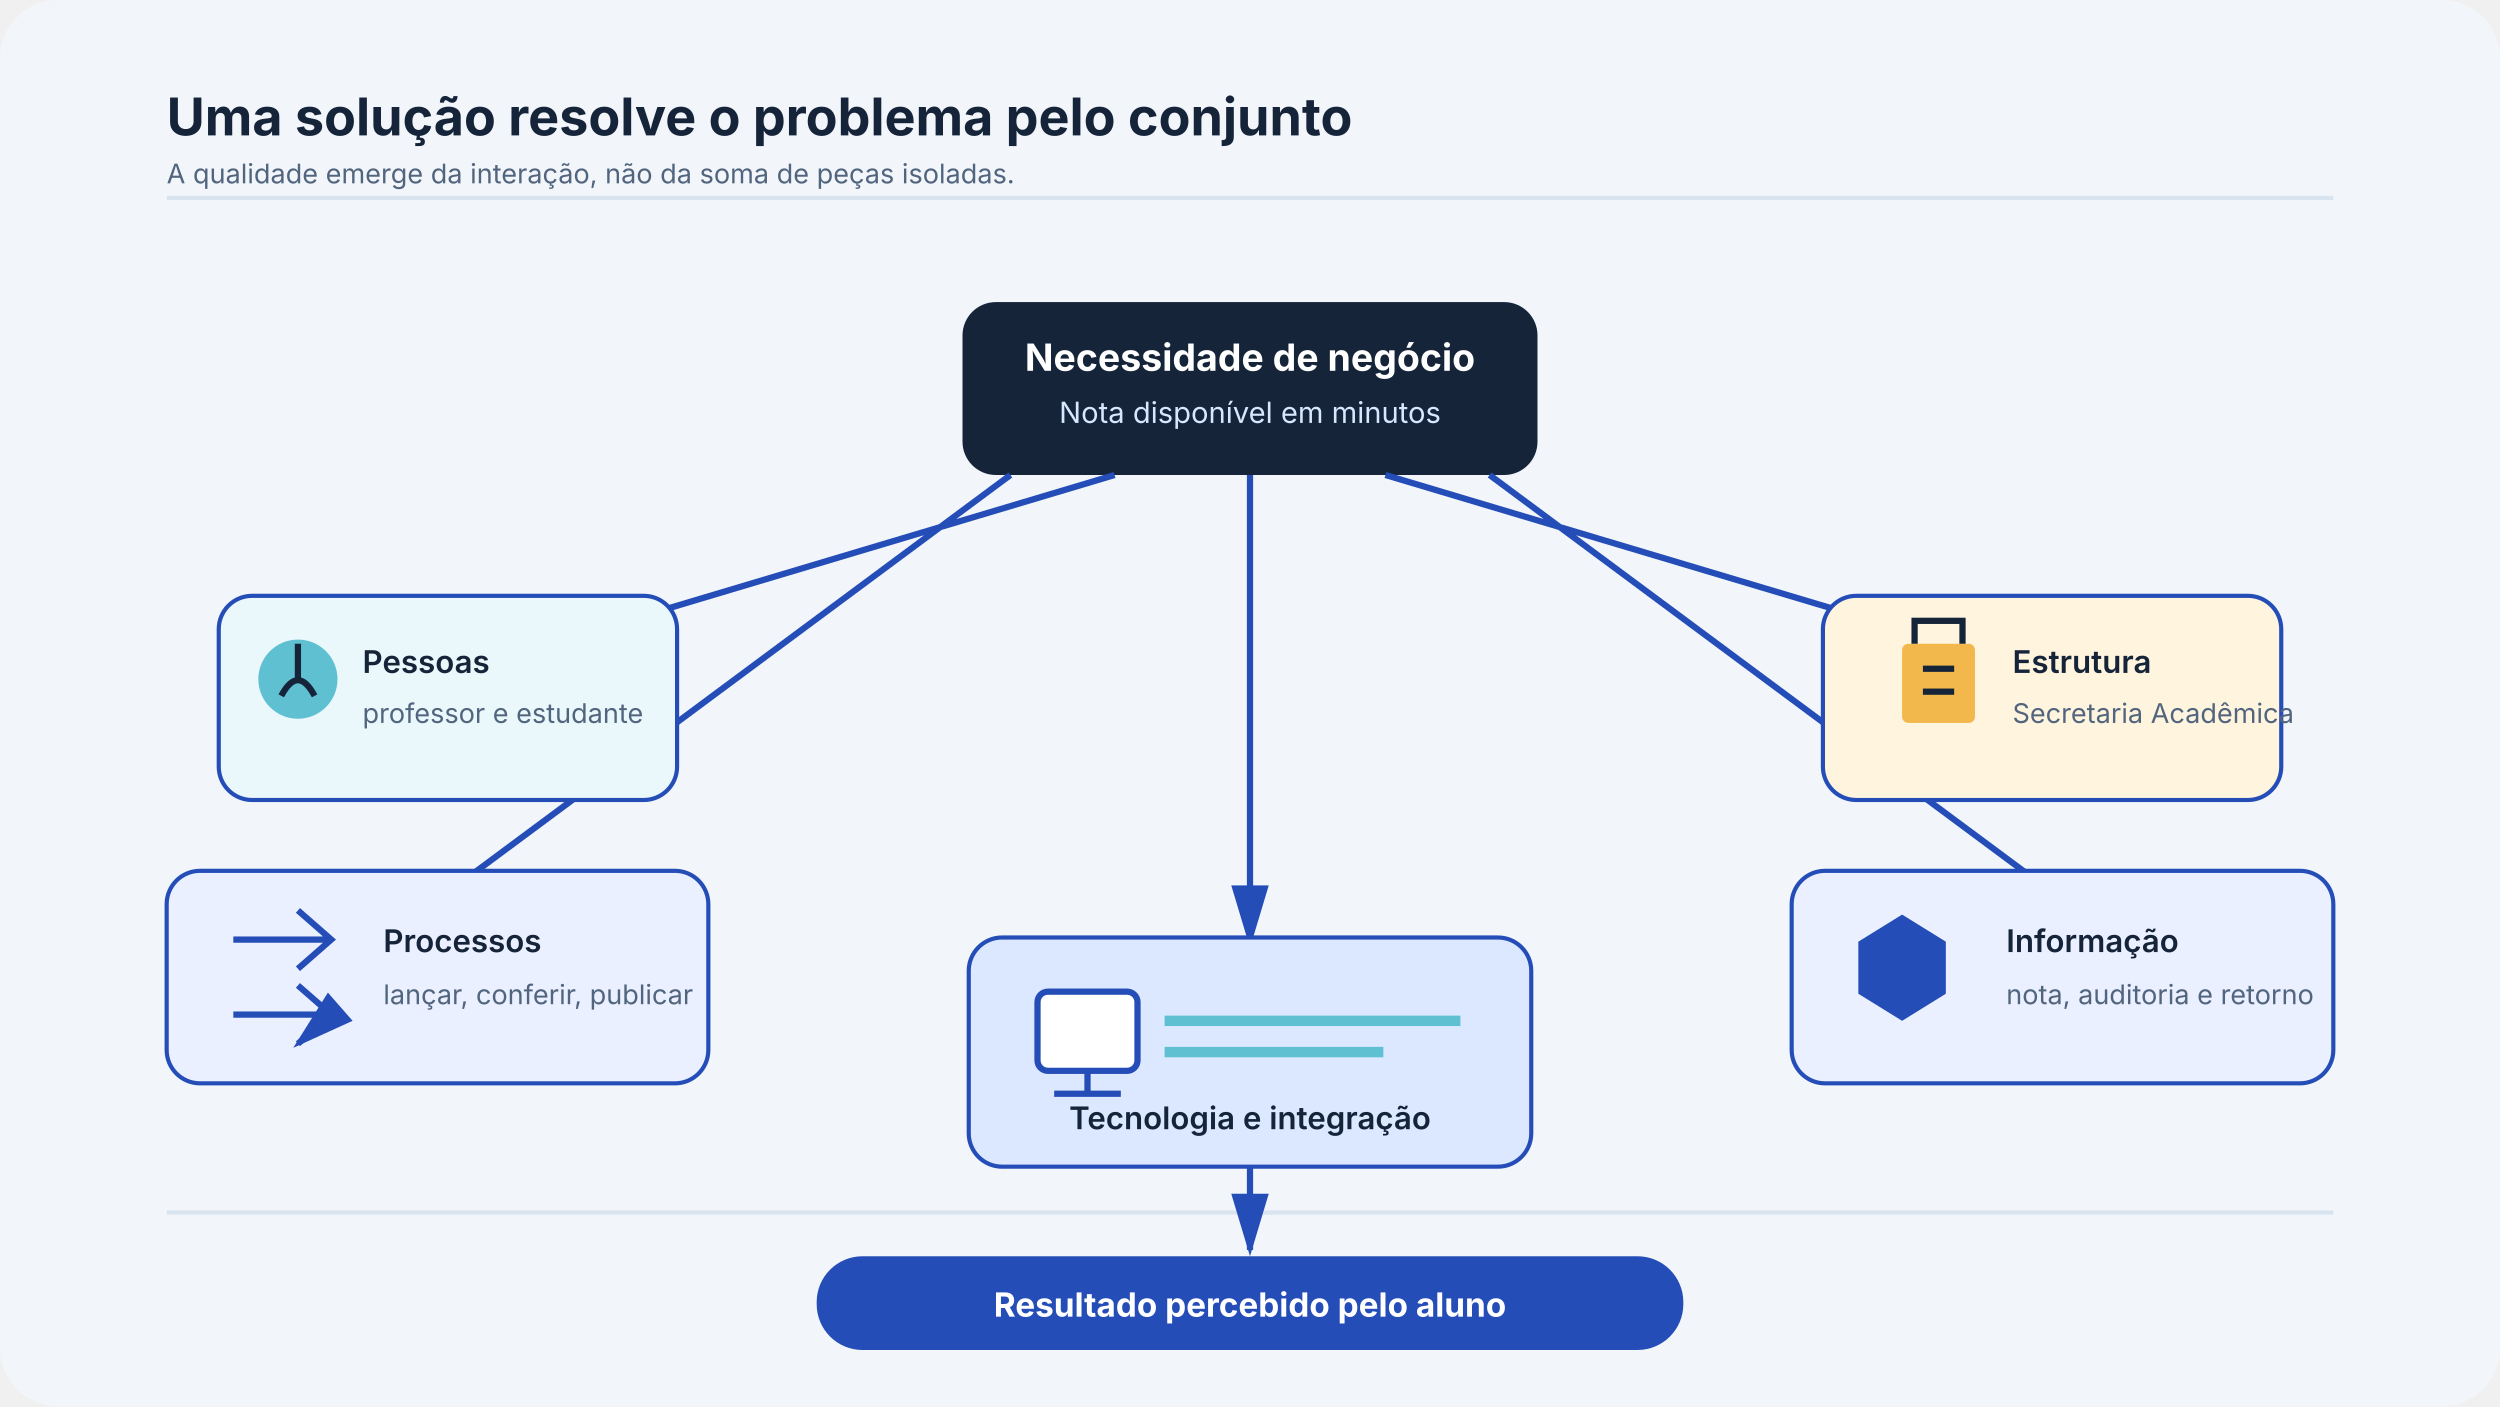
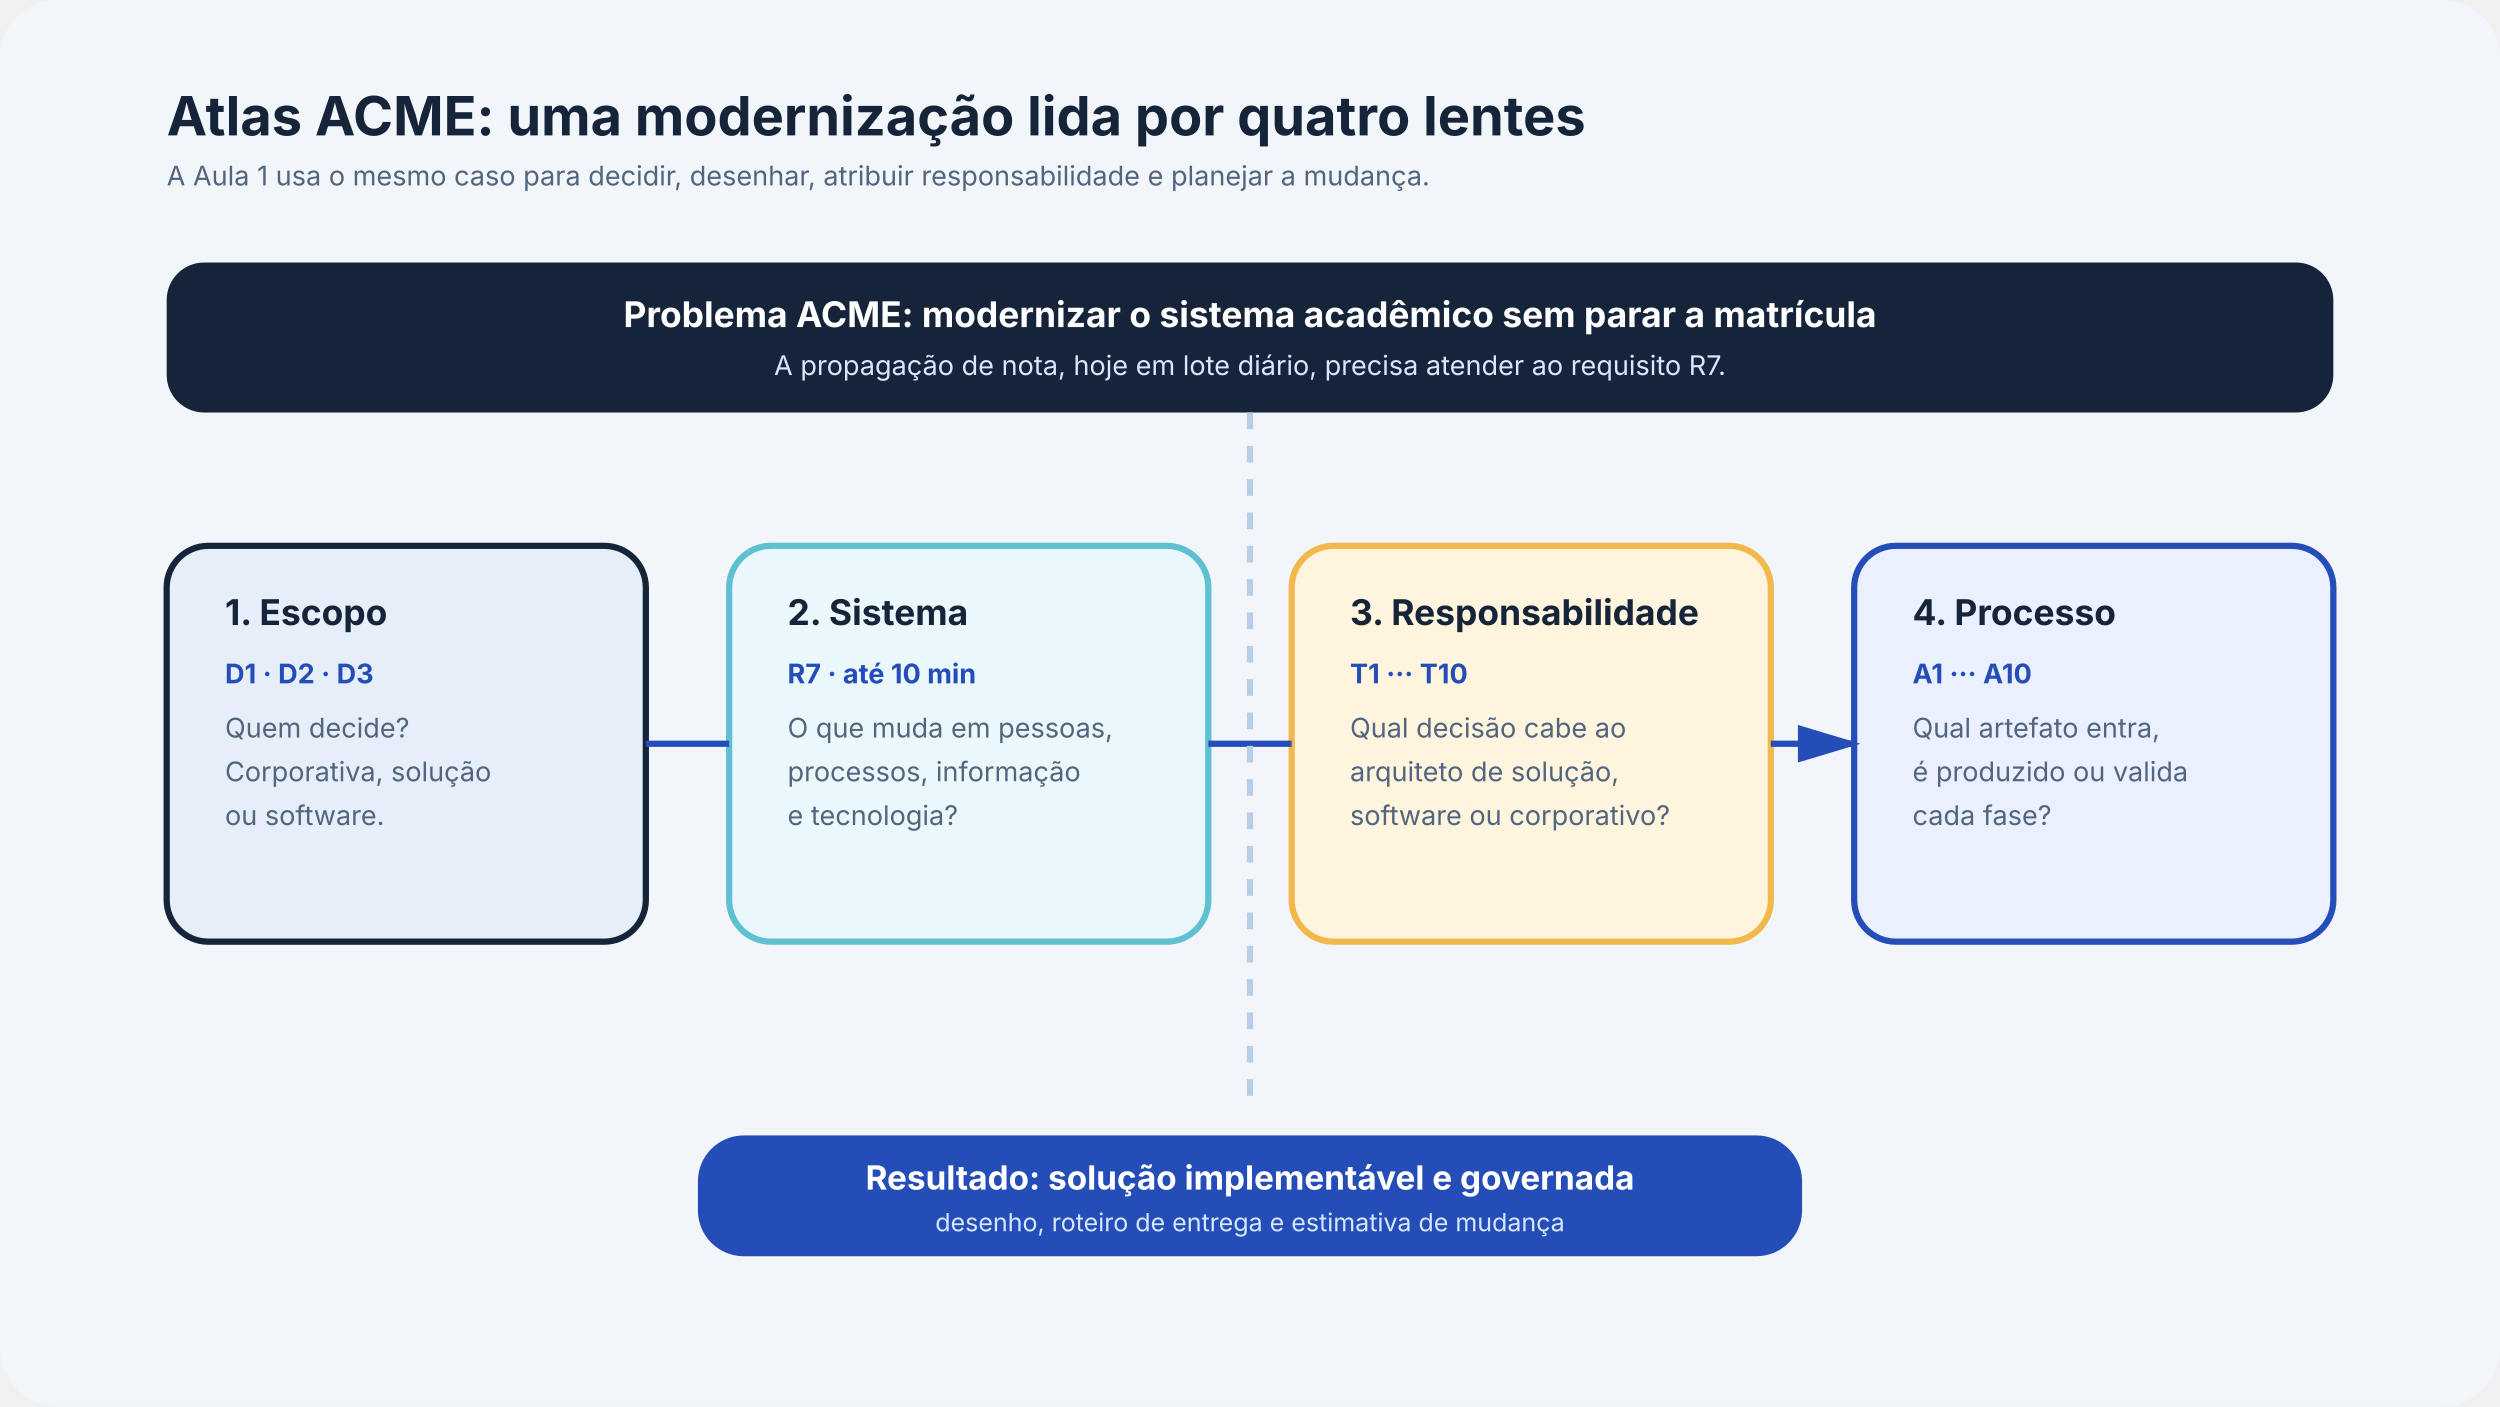
- <svg xmlns="http://www.w3.org/2000/svg" viewBox="0 0 1200 675" role="img" aria-labelledby="title desc">
+ <svg xmlns="http://www.w3.org/2000/svg" viewBox="0 0 1200 675" role="img" aria-labelledby="t d">
  <defs>
-     <marker id="arrow" markerWidth="10" markerHeight="10" refX="9" refY="3" orient="auto">
+     <marker id="a" markerWidth="10" markerHeight="10" refX="9" refY="3" orient="auto">
      <path d="M0 0L10 3L0 6Z" fill="#254DB8" />
    </marker>
-     <style>text{font-family:-apple-system,BlinkMacSystemFont,'Segoe UI',sans-serif;fill:#16243A}.h{font-size:25px;font-weight:700}.k{font-size:15px;font-weight:600}.s{font-size:13px;fill:#52657E}.box{stroke:#254DB8;stroke-width:2}.line{stroke:#254DB8;stroke-width:3;fill:none;marker-end:url(#arrow)}</style>
+     <style>text{font-family:-apple-system,BlinkMacSystemFont,'Segoe UI',sans-serif;fill:#16243A}.h{font-size:26px;font-weight:700}.t{font-size:17px;font-weight:700}.s{font-size:13px;fill:#52657E}.n{font-size:13px;font-weight:700;fill:#254DB8}</style>
  </defs>
  <rect width="1200" height="675" rx="28" fill="#F2F6FB" />
-   <path d="M80 95H1120M80 582H1120" stroke="#D8E5F1" stroke-width="2" />
-   <text x="80" y="65" class="h">Uma solução resolve o problema pelo conjunto</text>
-   <text x="80" y="88" class="s">A qualidade emerge da interação, não da soma de peças isoladas.</text>
-   <rect x="462" y="145" width="276" height="83" rx="16" fill="#16243A" />
-   <text x="600" y="178" text-anchor="middle" style="font-size:18px;font-weight:700;fill:white">Necessidade de negócio</text>
-   <text x="600" y="203" text-anchor="middle" style="font-size:14px;fill:#D7E7FF">Nota disponível em minutos</text>
-   <path d="M535 228L294 300M665 228L906 300M485 228L210 432M715 228L990 432M600 228V452" class="line" />
+   <text x="80" y="65" class="h">Atlas ACME: uma modernização lida por quatro lentes</text>
+   <text x="80" y="89" class="s">A Aula 1 usa o mesmo caso para decidir, desenhar, atribuir responsabilidade e planejar a mudança.</text>
+   <rect x="80" y="126" width="1040" height="72" rx="18" fill="#16243A" />
+   <text x="600" y="157" text-anchor="middle" style="font-size:17px;font-weight:700;fill:white">Problema ACME: modernizar o sistema acadêmico sem parar a matrícula</text>
+   <text x="600" y="180" text-anchor="middle" style="font-size:13px;fill:#D7E7FF">A propagação de nota, hoje em lote diário, precisa atender ao requisito R7.</text>
  <g>
-     <rect x="105" y="286" width="220" height="98" rx="16" fill="#EAF8FB" class="box" />
-     <circle cx="143" cy="326" r="19" fill="#5FC0D1" />
-     <path d="M135 334q8-15 16 0M143 309v17" stroke="#16243A" stroke-width="3" fill="none" />
-     <text x="174" y="323" class="k">Pessoas</text>
-     <text x="174" y="347" class="s">professor e estudante</text>
+     <rect x="80" y="262" width="230" height="190" rx="20" fill="#E6EEF9" stroke="#16243A" stroke-width="3" />
+     <text x="108" y="300" class="t">1. Escopo</text>
+     <text x="108" y="328" class="n">D1 · D2 · D3</text>
+     <text x="108" y="354" class="s">Quem decide?</text>
+     <text x="108" y="375" class="s">Corporativa, solução</text>
+     <text x="108" y="396" class="s">ou software.</text>
  </g>
  <g>
-     <rect x="875" y="286" width="220" height="98" rx="16" fill="#FFF5DE" class="box" />
-     <rect x="913" y="309" width="35" height="38" rx="3" fill="#F2B84B" />
-     <path d="M919 309v-11h23v11M923 321h15M923 332h15" stroke="#16243A" stroke-width="3" fill="none" />
-     <text x="966" y="323" class="k">Estrutura</text>
-     <text x="966" y="347" class="s">Secretaria Acadêmica</text>
+     <rect x="350" y="262" width="230" height="190" rx="20" fill="#EAF8FB" stroke="#5FC0D1" stroke-width="3" />
+     <text x="378" y="300" class="t">2. Sistema</text>
+     <text x="378" y="328" class="n">R7 · até 10 min</text>
+     <text x="378" y="354" class="s">O que muda em pessoas,</text>
+     <text x="378" y="375" class="s">processos, informação</text>
+     <text x="378" y="396" class="s">e tecnologia?</text>
  </g>
  <g>
-     <rect x="80" y="418" width="260" height="102" rx="16" fill="#EAF0FF" class="box" />
-     <path d="M112 451h47m-16-14 16 14-16 14M112 487h47m-16-14 16 14-16 14" class="line" />
-     <text x="184" y="457" class="k">Processos</text>
-     <text x="184" y="482" class="s">lançar, conferir, publicar</text>
+     <rect x="620" y="262" width="230" height="190" rx="20" fill="#FFF5DE" stroke="#F2B84B" stroke-width="3" />
+     <text x="648" y="300" class="t">3. Responsabilidade</text>
+     <text x="648" y="328" class="n">T1 ··· T10</text>
+     <text x="648" y="354" class="s">Qual decisão cabe ao</text>
+     <text x="648" y="375" class="s">arquiteto de solução,</text>
+     <text x="648" y="396" class="s">software ou corporativo?</text>
  </g>
  <g>
-     <rect x="860" y="418" width="260" height="102" rx="16" fill="#EAF0FF" class="box" />
-     <path d="M892 452l21-13 21 13v25l-21 13-21-13Z" fill="#254DB8" />
-     <text x="963" y="457" class="k">Informação</text>
-     <text x="963" y="482" class="s">nota, auditoria e retorno</text>
+     <rect x="890" y="262" width="230" height="190" rx="20" fill="#EAF0FF" stroke="#254DB8" stroke-width="3" />
+     <text x="918" y="300" class="t">4. Processo</text>
+     <text x="918" y="328" class="n">A1 ··· A10</text>
+     <text x="918" y="354" class="s">Qual artefato entra,</text>
+     <text x="918" y="375" class="s">é produzido ou valida</text>
+     <text x="918" y="396" class="s">cada fase?</text>
  </g>
-   <g>
-     <rect x="465" y="450" width="270" height="110" rx="16" fill="#DCE8FF" class="box" />
-     <rect x="498" y="476" width="48" height="38" rx="5" fill="white" stroke="#254DB8" stroke-width="3" />
-     <path d="M506 525h32M522 514v11" stroke="#254DB8" stroke-width="3" />
-     <path d="M559 490h142M559 505h105" stroke="#5FC0D1" stroke-width="5" />
-     <text x="600" y="542" text-anchor="middle" class="k">Tecnologia e integração</text>
-   </g>
-   <path d="M600 560V600" class="line" />
-   <rect x="392" y="603" width="416" height="45" rx="22" fill="#254DB8" />
-   <text x="600" y="632" text-anchor="middle" style="font-size:16px;font-weight:700;fill:white">Resultado percebido pelo aluno</text>
+   <path d="M310 357H350M580 357H620M850 357H890" stroke="#254DB8" stroke-width="3" marker-end="url(#a)" />
+   <path d="M600 198V526" stroke="#B8CEE4" stroke-width="3" stroke-dasharray="8 8" />
+   <rect x="335" y="545" width="530" height="58" rx="22" fill="#254DB8" />
+   <text x="600" y="571" text-anchor="middle" style="font-size:16px;font-weight:700;fill:white">Resultado: solução implementável e governada</text>
+   <text x="600" y="591" text-anchor="middle" style="font-size:12px;fill:#D7E7FF">desenho, roteiro de entrega e estimativa de mudança</text>
</svg>
